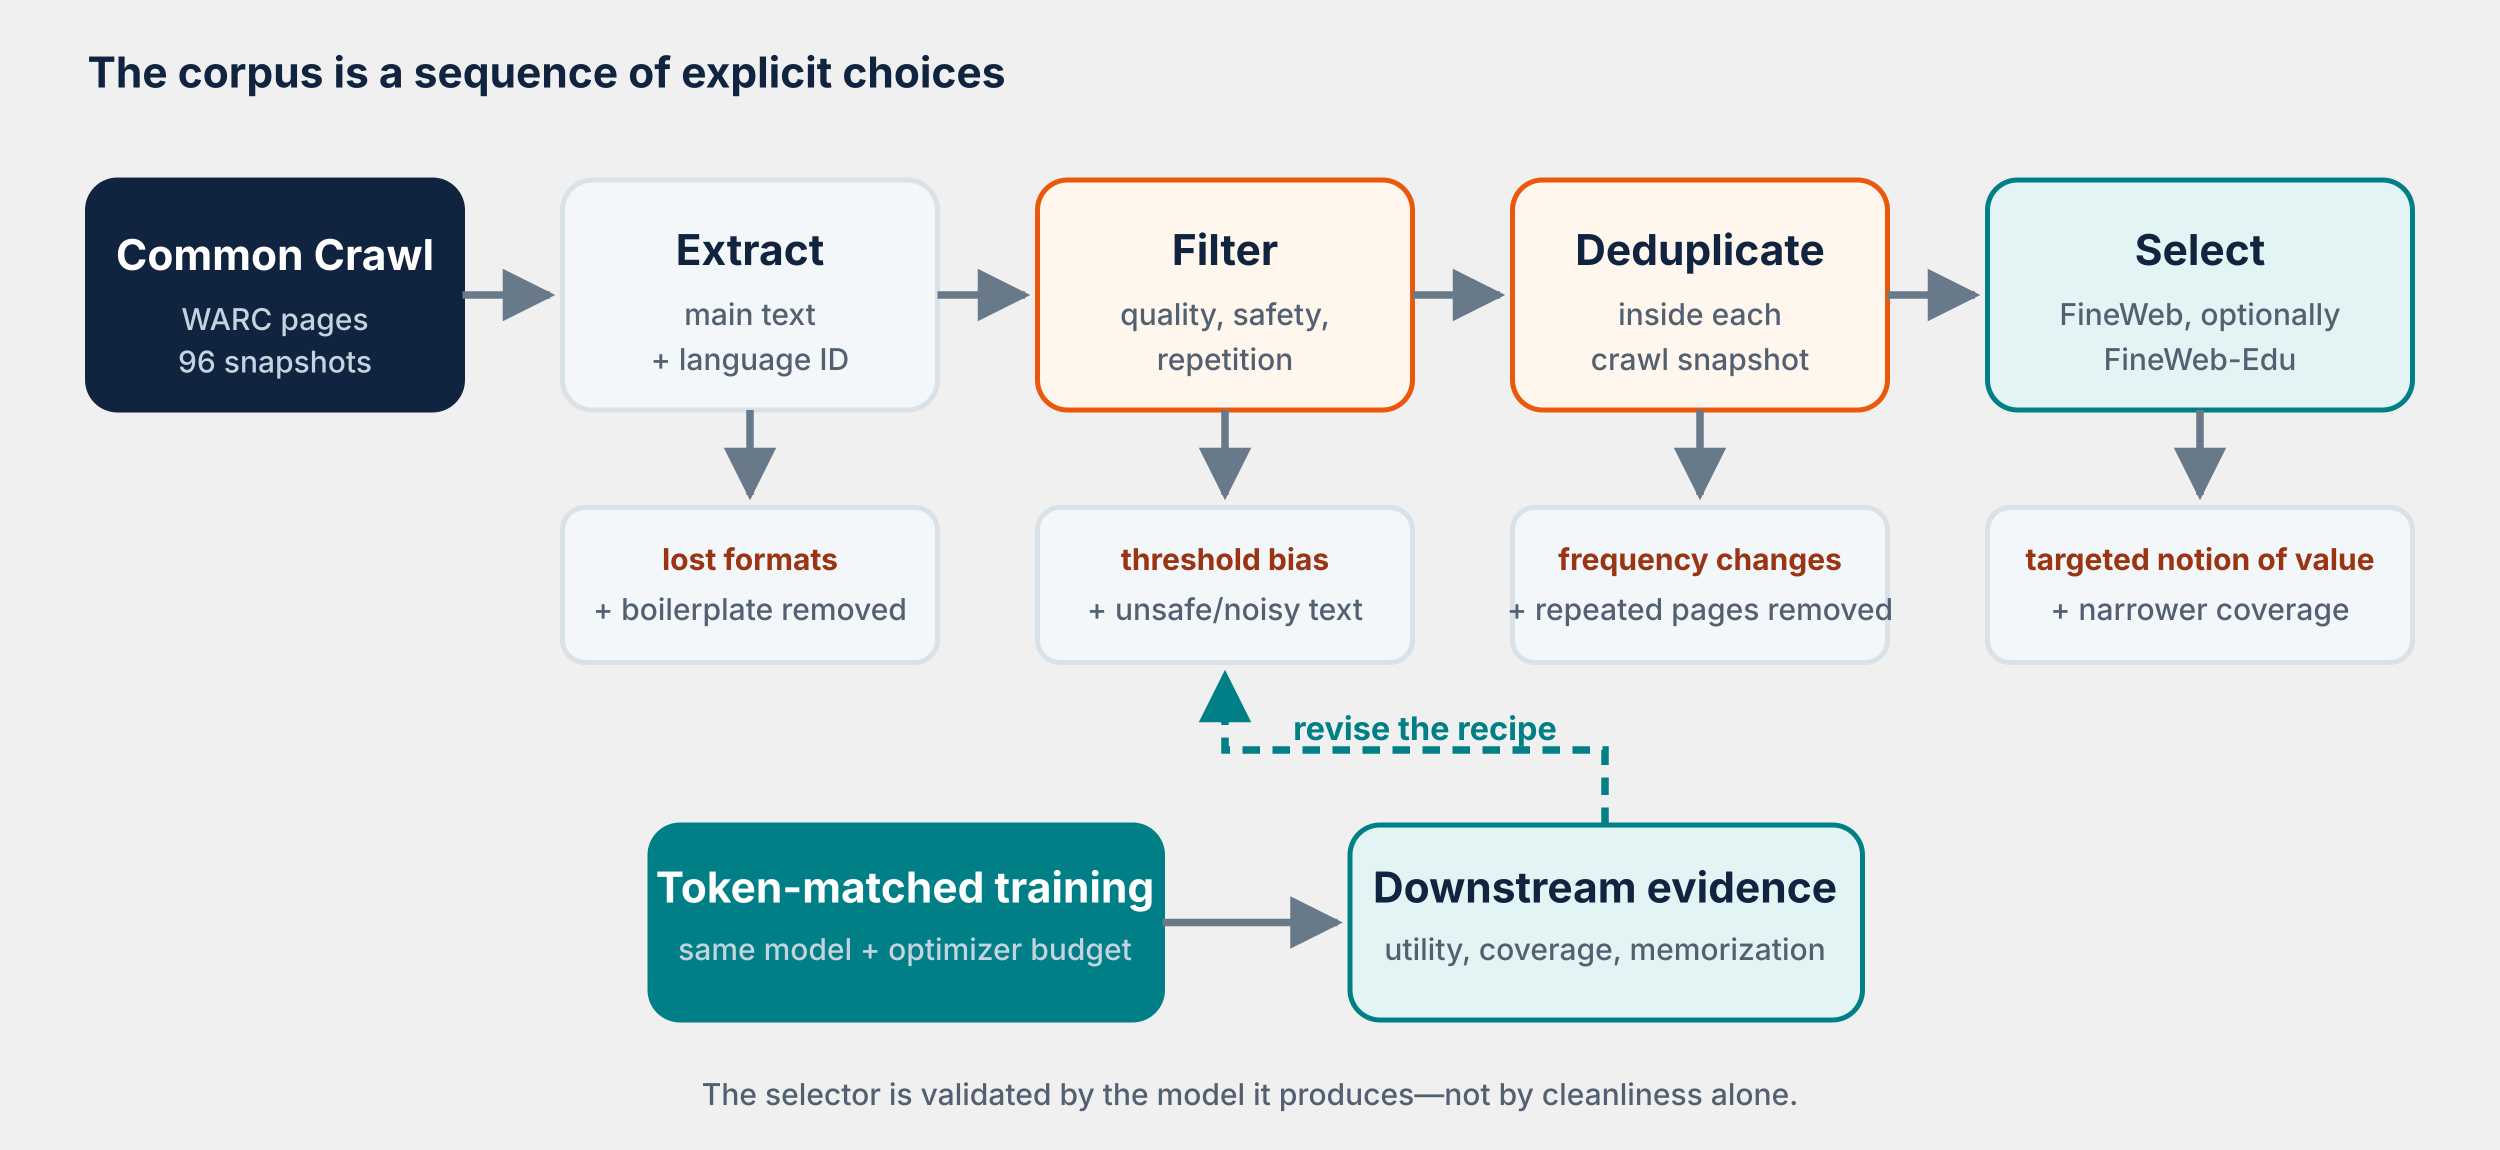
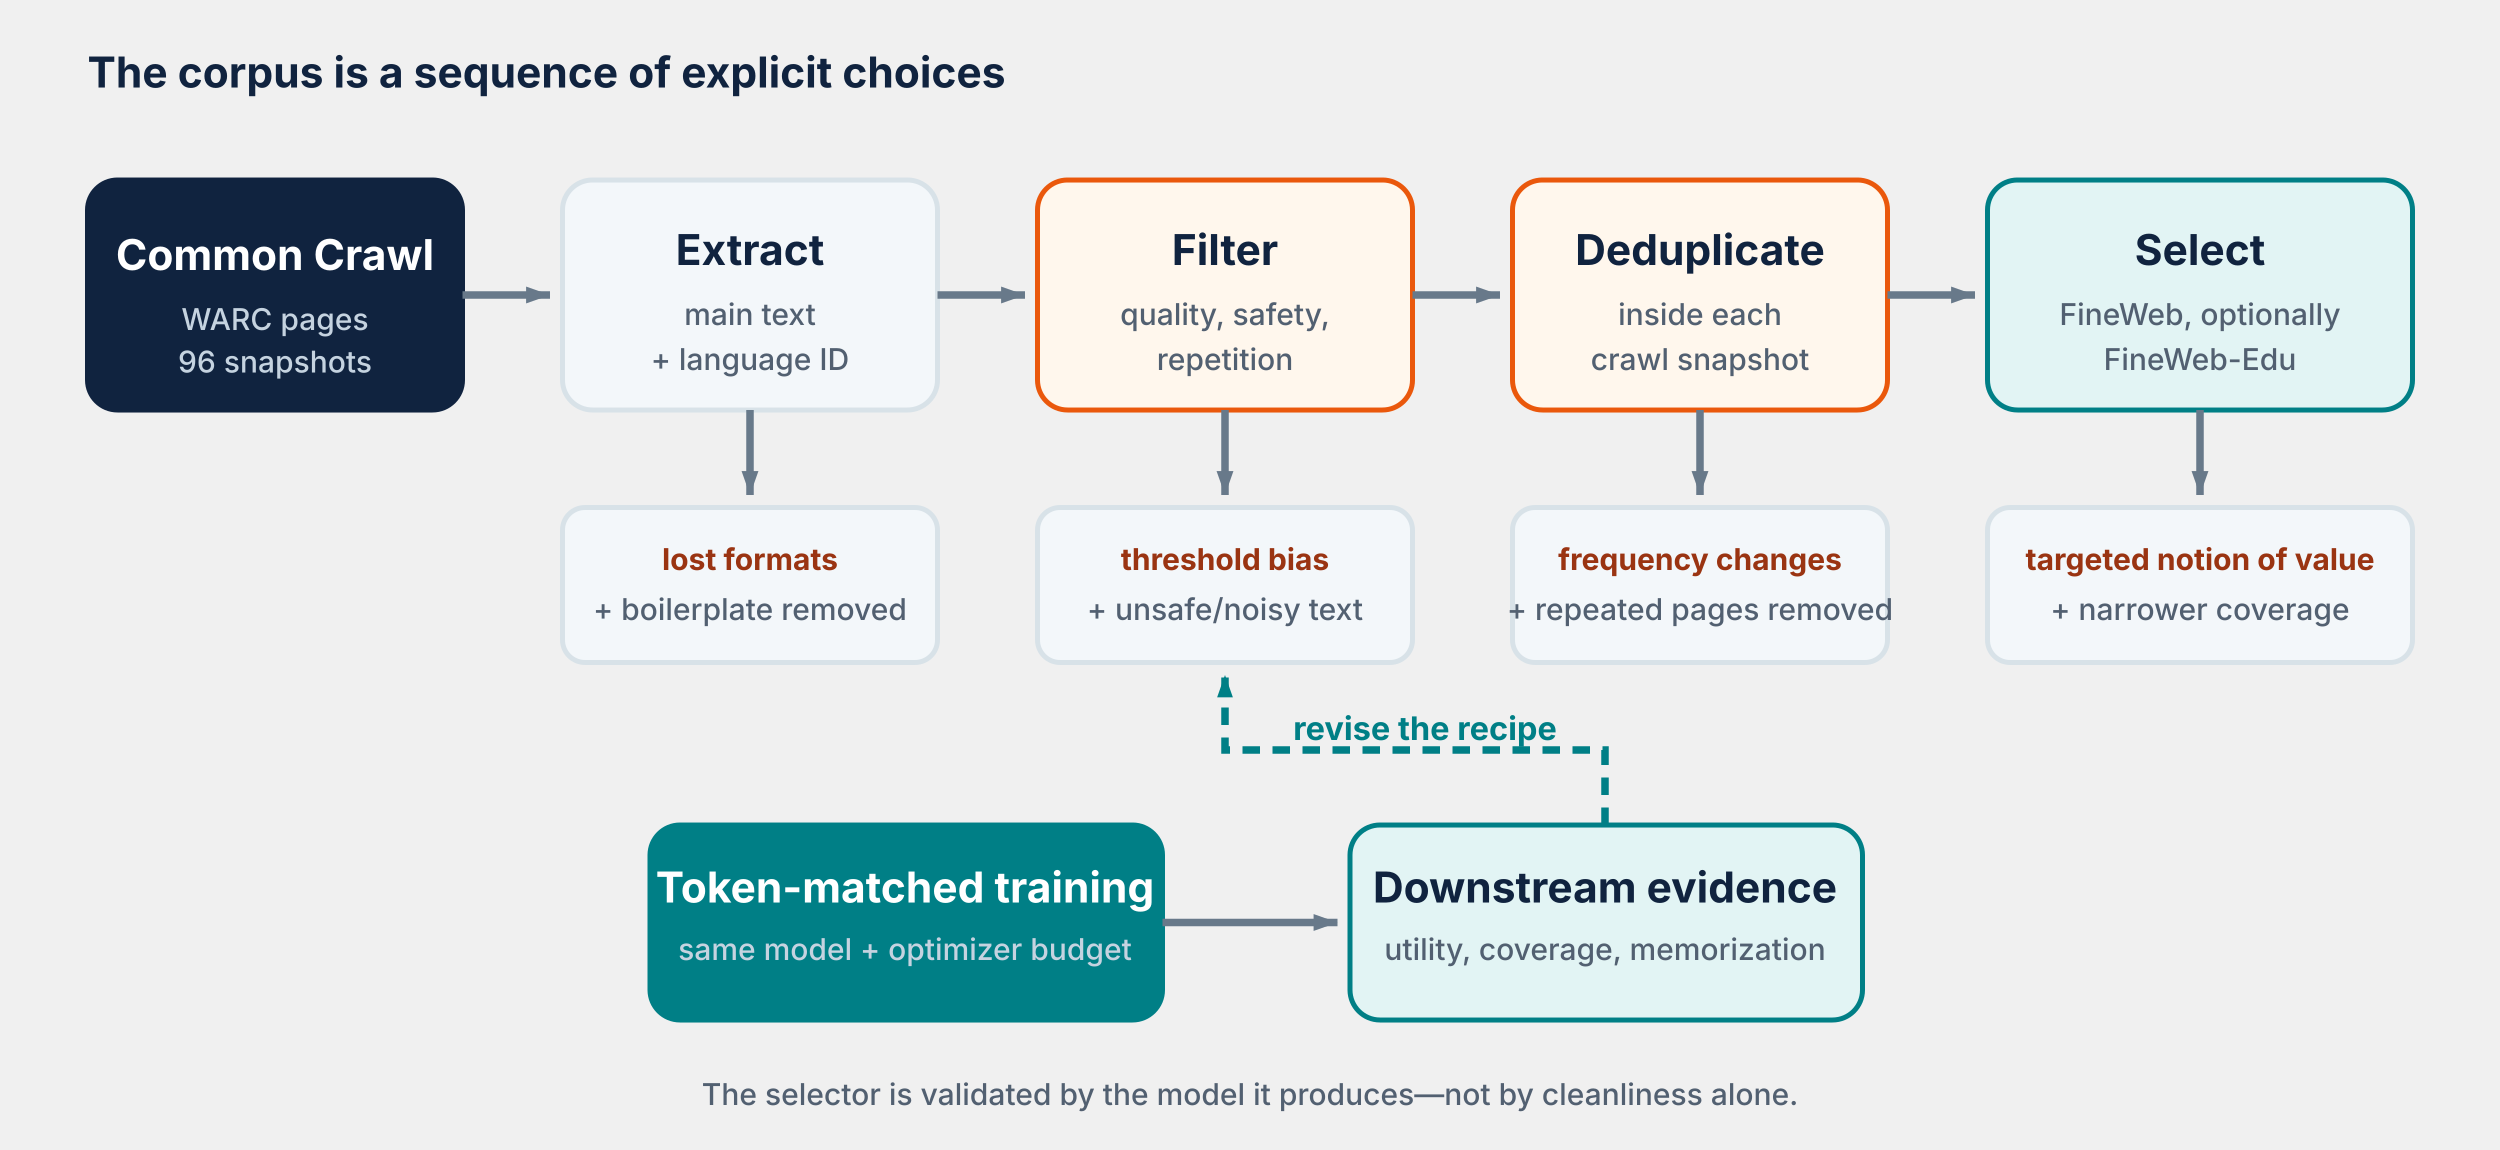
<svg xmlns="http://www.w3.org/2000/svg" viewBox="0 0 1000 460" role="img" aria-labelledby="title desc">
  <defs>
-     <marker id="arrow" viewBox="0 0 10 10" refX="9" refY="5" markerWidth="7" markerHeight="7" orient="auto">
-       <path d="M0 0 10 5 0 10z" fill="#68798a" />
+     <marker id="arrow" viewBox="0 0 10 8" refX="8.5" refY="4" markerWidth="3.8" markerHeight="3.0" orient="auto">
+       <path d="M0 1L8.5 4L0 7z" fill="#68798a" />
    </marker>
-     <marker id="teal-arrow" viewBox="0 0 10 10" refX="9" refY="5" markerWidth="7" markerHeight="7" orient="auto">
-       <path d="M0 0 10 5 0 10z" fill="#007f86" />
+     <marker id="teal-arrow" viewBox="0 0 10 8" refX="8.5" refY="4" markerWidth="3.6" markerHeight="2.8" orient="auto">
+       <path d="M0 1L8.5 4L0 7z" fill="#007f86" />
    </marker>
    <style>
      text{font-family:Inter,ui-sans-serif,system-ui,-apple-system,BlinkMacSystemFont,"Segoe UI",sans-serif}.source{fill:#10233f;stroke:#10233f;stroke-width:2}.stage{fill:#f3f7fa;stroke:#d8e2e8;stroke-width:2}.choice{fill:#fff7ed;stroke:#ea580c;stroke-width:2}.target{fill:#e2f4f4;stroke:#007f86;stroke-width:2}.eval{fill:#007f86;stroke:#007f86;stroke-width:2}.flow{fill:none;stroke:#68798a;stroke-width:3;marker-end:url(#arrow)}.loop{fill:none;stroke:#007f86;stroke-width:3;stroke-dasharray:7 5;marker-end:url(#teal-arrow)}.label{fill:#10233f;font-size:17px;font-weight:750}.sub{fill:#526071;font-size:12px;font-weight:500}.inverse{fill:#fff;font-size:17px;font-weight:750}.inverse-sub{fill:#c5d3e0;font-size:12px;font-weight:500}.accent{fill:#9a3412;font-size:12px;font-weight:700}.note{fill:#007f86;font-size:13px;font-weight:700}
      @media(prefers-color-scheme:dark){.stage{fill:#182534;stroke:#2c4052}.choice{fill:#382015;stroke:#f97316}.target{fill:#173b40;stroke:#54d2d8}.eval{fill:#225a60;stroke:#54d2d8}.label{fill:#f3f7fa}.sub{fill:#9fb2c4}.accent{fill:#fdba74}.note{fill:#54d2d8}.loop{stroke:#54d2d8}}
    </style>
  </defs>
  <text class="label" x="35" y="35">The corpus is a sequence of explicit choices</text>
  <rect class="source" x="35" y="72" width="150" height="92" rx="12" />
  <text class="inverse" x="110" y="108" text-anchor="middle">Common Crawl</text>
  <text class="inverse-sub" x="110" y="132" text-anchor="middle">WARC pages</text>
  <text class="inverse-sub" x="110" y="149" text-anchor="middle">96 snapshots</text>
  <path class="flow" d="M185 118H220" />
  <rect class="stage" x="225" y="72" width="150" height="92" rx="12" />
  <text class="label" x="300" y="106" text-anchor="middle">Extract</text>
  <text class="sub" x="300" y="130" text-anchor="middle">main text</text>
  <text class="sub" x="300" y="148" text-anchor="middle">+ language ID</text>
  <path class="flow" d="M375 118H410" />
  <rect class="choice" x="415" y="72" width="150" height="92" rx="12" />
  <text class="label" x="490" y="106" text-anchor="middle">Filter</text>
  <text class="sub" x="490" y="130" text-anchor="middle">quality, safety,</text>
  <text class="sub" x="490" y="148" text-anchor="middle">repetition</text>
  <path class="flow" d="M565 118H600" />
  <rect class="choice" x="605" y="72" width="150" height="92" rx="12" />
  <text class="label" x="680" y="106" text-anchor="middle">Deduplicate</text>
  <text class="sub" x="680" y="130" text-anchor="middle">inside each</text>
  <text class="sub" x="680" y="148" text-anchor="middle">crawl snapshot</text>
  <path class="flow" d="M755 118H790" />
  <rect class="target" x="795" y="72" width="170" height="92" rx="12" />
  <text class="label" x="880" y="106" text-anchor="middle">Select</text>
  <text class="sub" x="880" y="130" text-anchor="middle">FineWeb, optionally</text>
  <text class="sub" x="880" y="148" text-anchor="middle">FineWeb-Edu</text>
  <path class="flow" d="M300 164V198" />
  <path class="flow" d="M490 164V198" />
  <path class="flow" d="M680 164V198" />
  <path class="flow" d="M880 164V198" />
  <rect class="stage" x="225" y="203" width="150" height="62" rx="9" />
  <text class="accent" x="300" y="228" text-anchor="middle">lost formats</text>
  <text class="sub" x="300" y="248" text-anchor="middle">+ boilerplate removed</text>
  <rect class="stage" x="415" y="203" width="150" height="62" rx="9" />
  <text class="accent" x="490" y="228" text-anchor="middle">threshold bias</text>
  <text class="sub" x="490" y="248" text-anchor="middle">+ unsafe/noisy text</text>
  <rect class="stage" x="605" y="203" width="150" height="62" rx="9" />
  <text class="accent" x="680" y="228" text-anchor="middle">frequency changes</text>
  <text class="sub" x="680" y="248" text-anchor="middle">+ repeated pages removed</text>
  <rect class="stage" x="795" y="203" width="170" height="62" rx="9" />
  <text class="accent" x="880" y="228" text-anchor="middle">targeted notion of value</text>
  <text class="sub" x="880" y="248" text-anchor="middle">+ narrower coverage</text>
  <rect class="eval" x="260" y="330" width="205" height="78" rx="12" />
  <text class="inverse" x="362" y="361" text-anchor="middle">Token-matched training</text>
  <text class="inverse-sub" x="362" y="384" text-anchor="middle">same model + optimizer budget</text>
  <path class="flow" d="M465 369H535" />
  <rect class="target" x="540" y="330" width="205" height="78" rx="12" />
  <text class="label" x="642" y="361" text-anchor="middle">Downstream evidence</text>
  <text class="sub" x="642" y="384" text-anchor="middle">utility, coverage, memorization</text>
  <path class="loop" d="M642 330V300H490V270" />
  <text class="note" x="570" y="296" text-anchor="middle">revise the recipe</text>
  <text class="sub" x="500" y="442" text-anchor="middle">The selector is validated by the model it produces—not by cleanliness alone.</text>
</svg>
